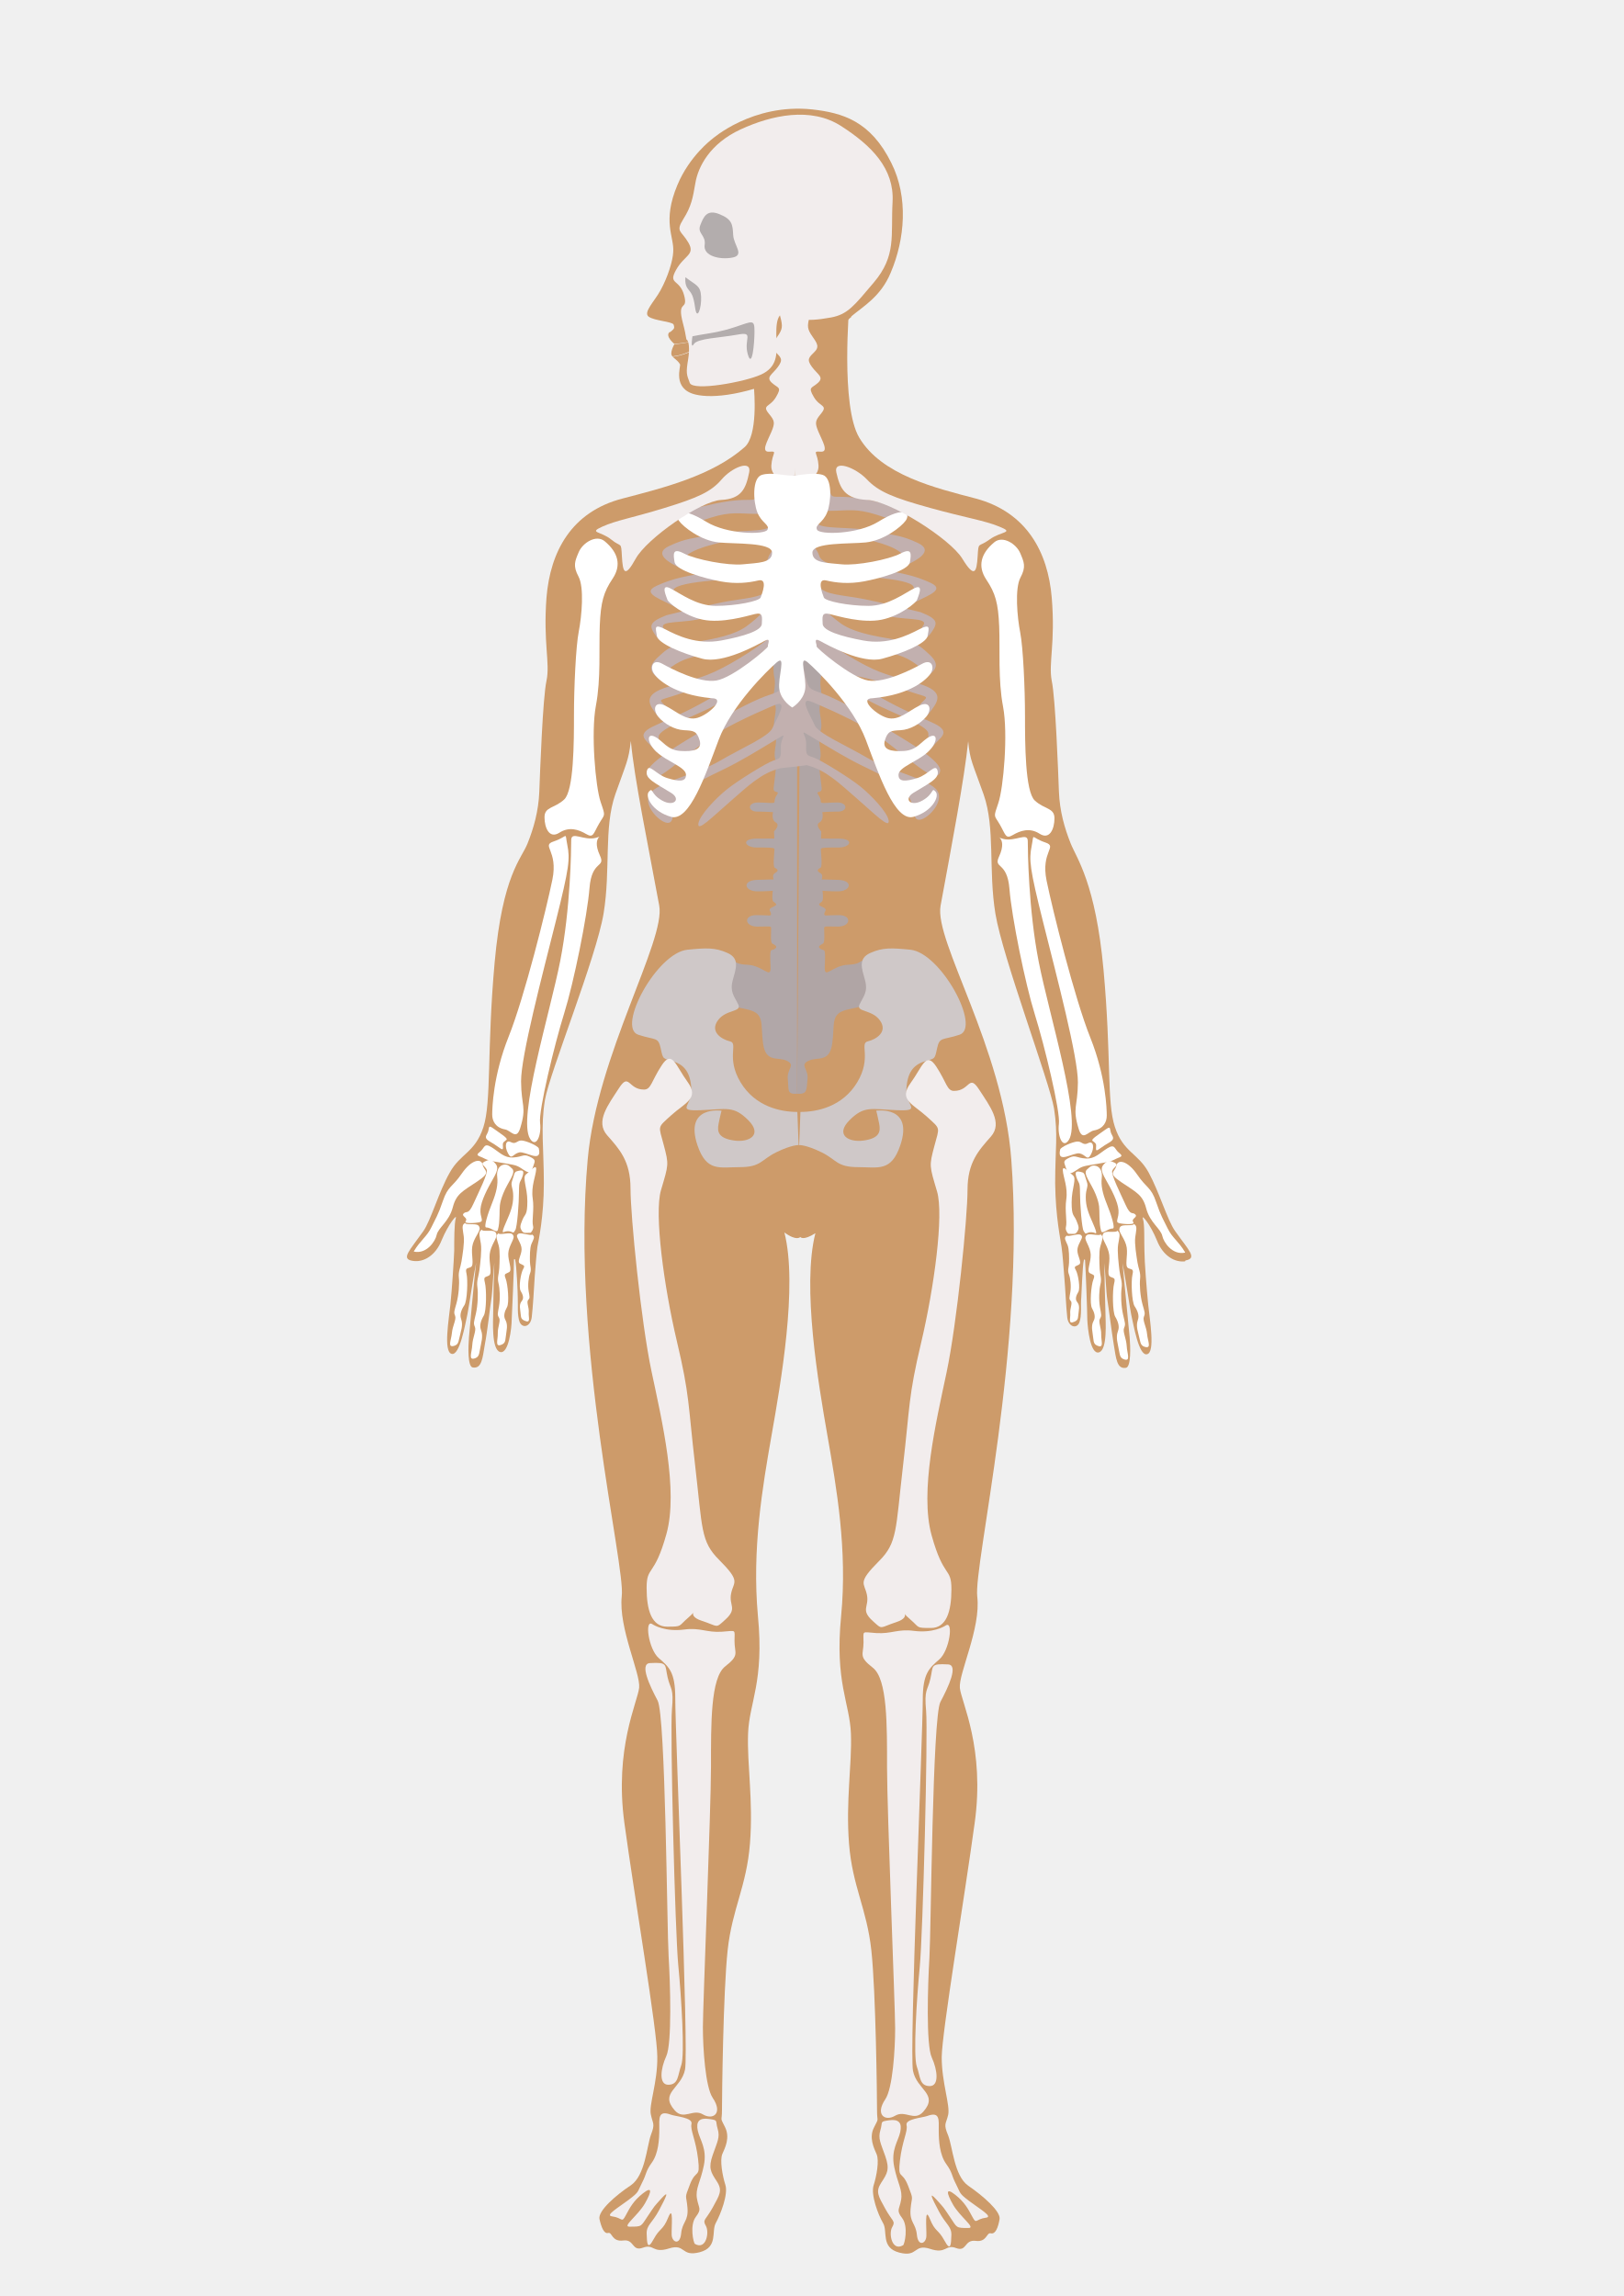
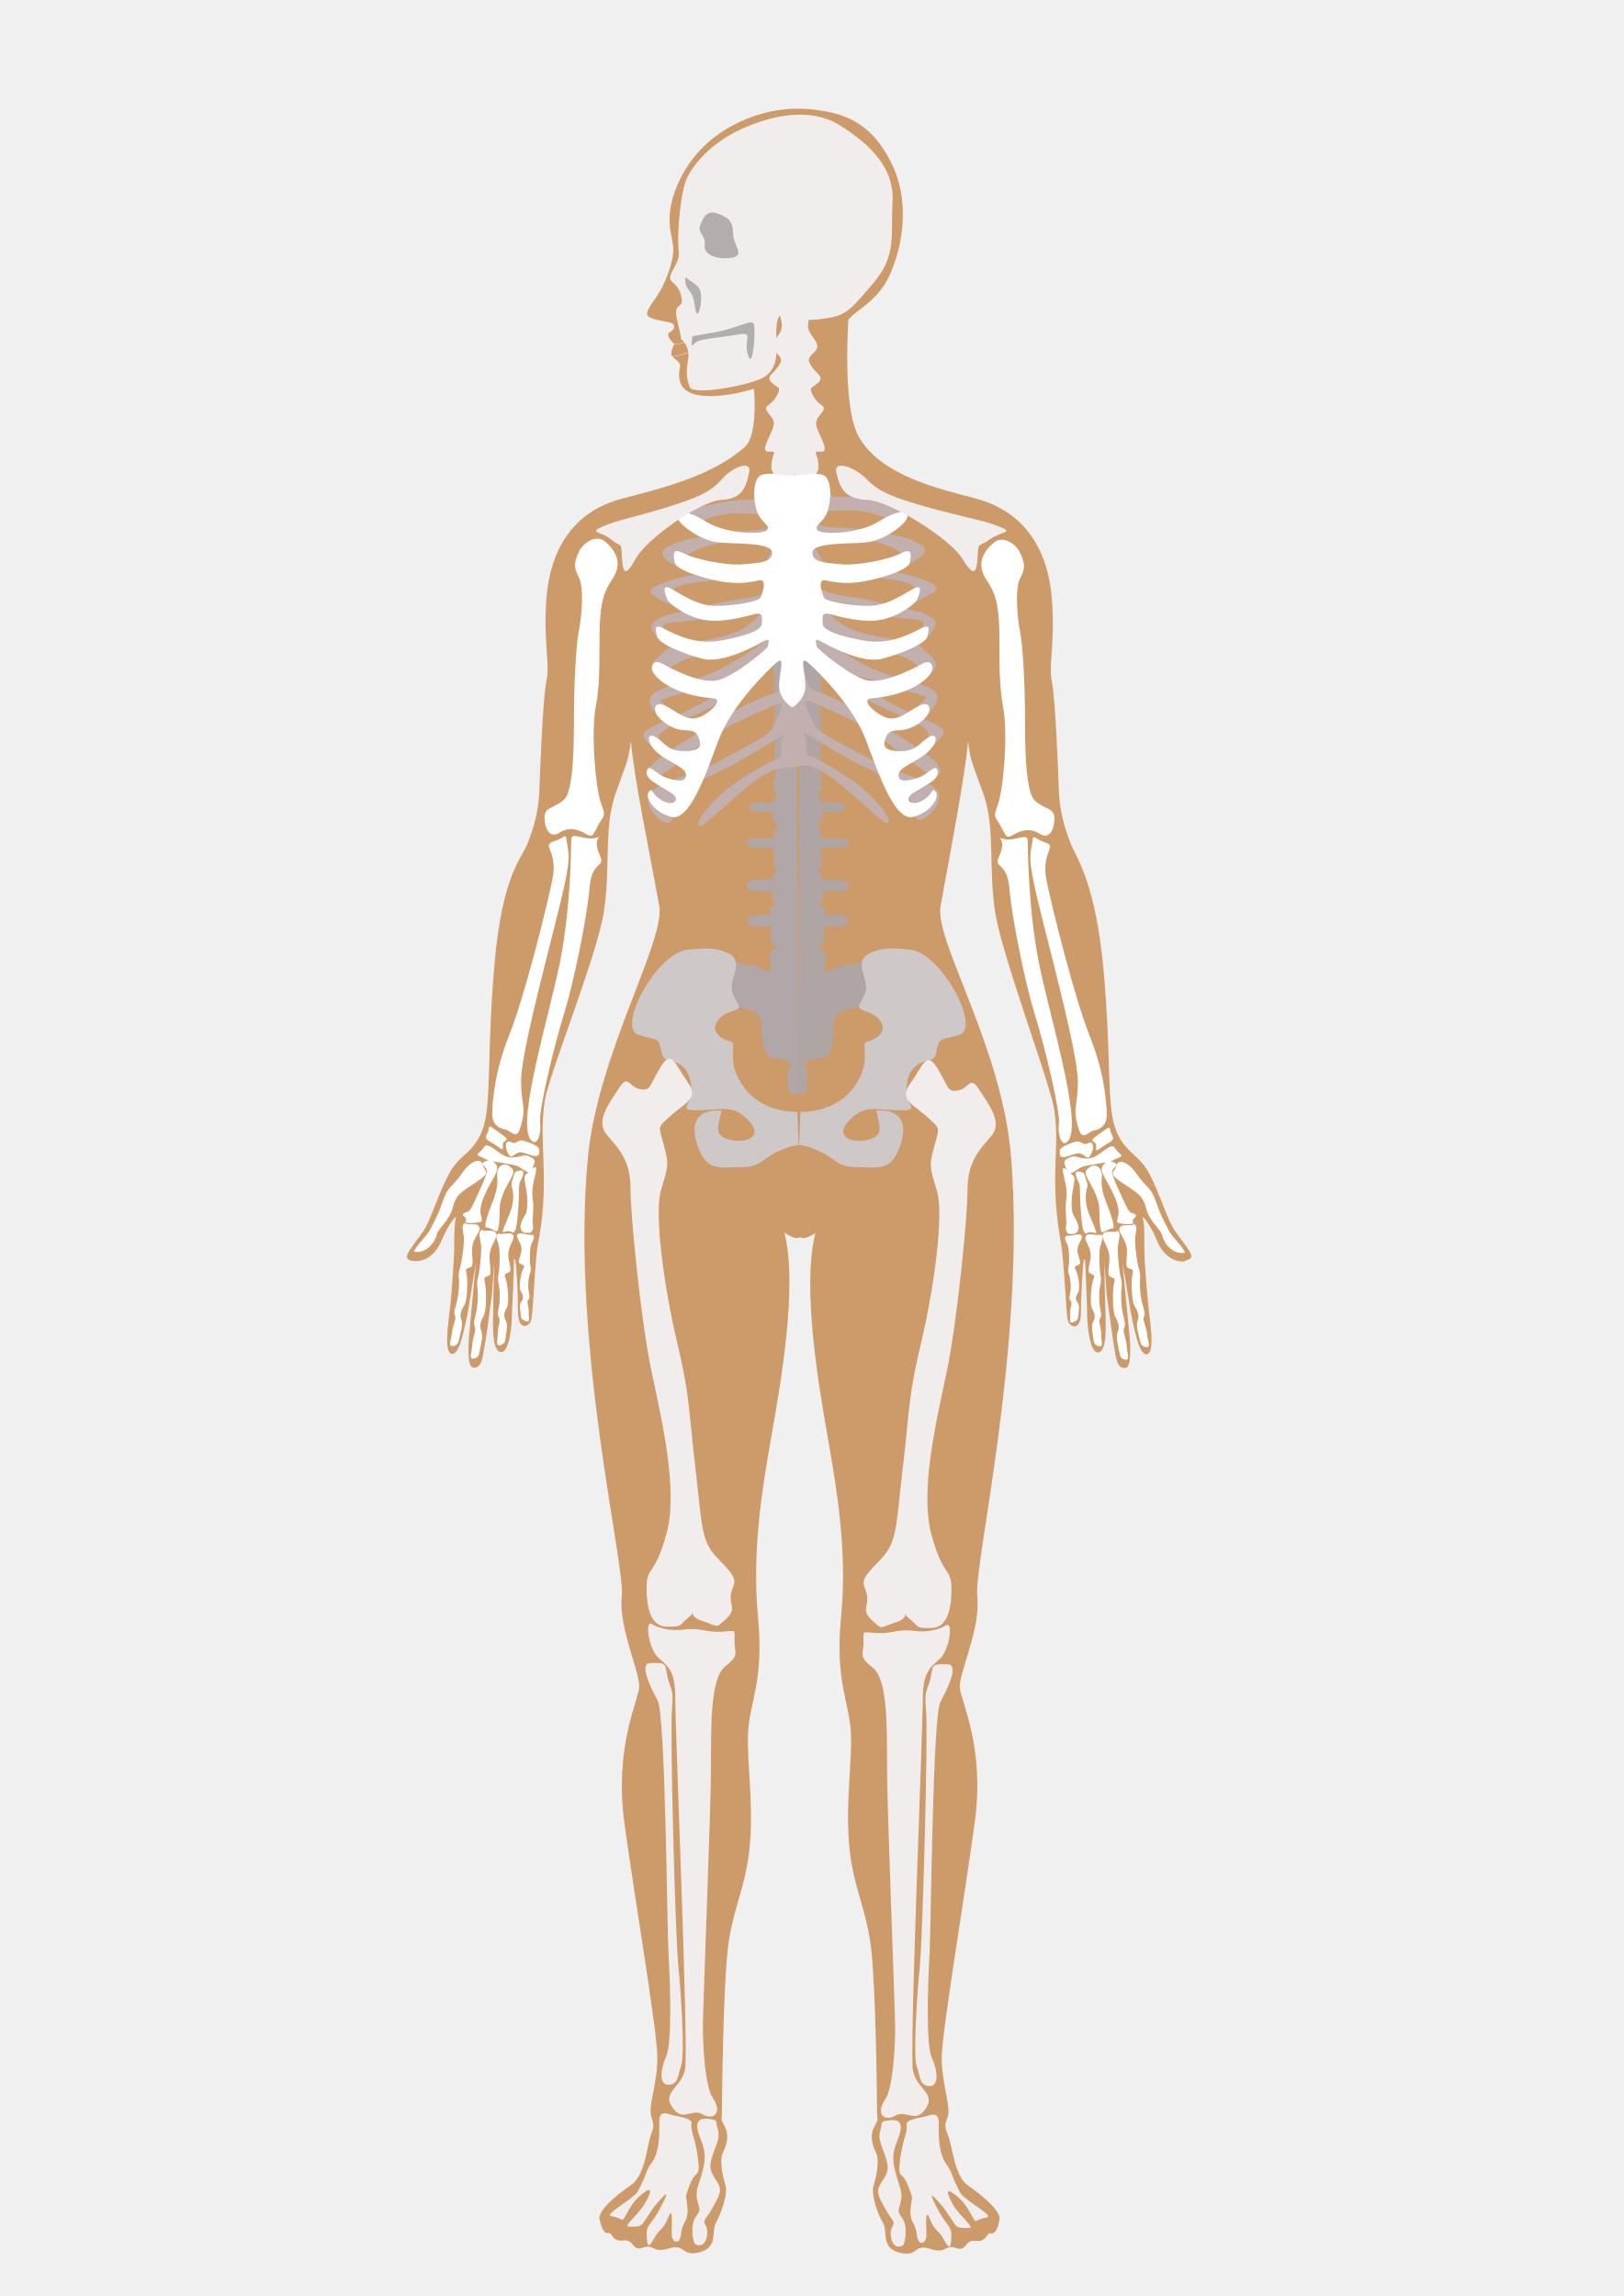
<svg xmlns="http://www.w3.org/2000/svg" viewBox="0 0 1582.5 2238.11">
  <defs>
    <style>
      .cls-1 {
        fill: #cfc8c8;
      }

      .cls-2 {
        fill: #fff;
      }

      .cls-3 {
        fill: #b0a5a5;
      }

      .cls-4 {
        fill: #f2eded;
      }

      .cls-5 {
        fill: #c2b0af;
      }

      .cls-6 {
        fill: #b1a7a8;
      }

      .cls-7 {
        fill: #cd9b6a;
      }

      .cls-8 {
        fill: #b3adad;
      }
    </style>
  </defs>
  <g id="BodyBase">
    <g>
      <g id="SideBody">
        <path id="BodyBase-2" data-name="BodyBase" class="cls-7" d="M1155.94,1229.4c-10.69,1.84-22.48-5.16-28.38-20.27-6.27-15.48-15.48-26.54-13.64-21.01,1.84,5.53,1.11,21.38,1.47,31.33,0,9.95,2.21,37.6,3.69,52.34s7,46.44-1.11,48.28c-8.11,2.21-13.27-29.12-15.48-38.7-1.47-7.37-6.27-39.81-8.48-50.13h0c1.47,14.74,6.27,65.24,7,72.61.74,8.85,1.47,28.75-3.69,29.49-8.85,1.47-9.58-9.21-11.79-22.48-2.21-13.27-4.79-34.65-6.27-43.86-1.11-6.27-2.21-29.86-2.95-35.75h0c0,8.11.74,38.7,1.11,49.02,0,7,2.21,35.38-6.27,37.96-8.48,2.58-11.06-23.59-11.43-31.7,0-6.63-1.47-47.92-2.21-58.24,0-.74-1.11-.74-1.11,0-1.47,5.53-2.21,32.44-2.58,36.86-.74,6.27.74,17.32-1.84,23.96s-10.69,4.42-11.79-4.79-1.84-27.64-2.95-40.18c-.74-9.21-1.47-20.27-2.58-28.38-.74-6.27-5.9-28.75-6.27-62.29,0-33.54,2.95-47.18-1.11-72.98-4.42-26.17-50.13-147.06-57.13-189.82s0-83.3-11.43-116.1c-11.06-31.33-13.27-32.8-15.11-51.97-3.69,36.49-15.85,100.25-26.91,160.33-6.27,34.65,60.82,137.85,68.93,247.32,14.01,183.55-36.86,395.12-33.17,426.08,3.69,30.96-18.43,75.19-16.95,89.2,1.47,13.64,24.7,58.97,14.37,131.95-9.95,72.98-31.7,202.35-32.07,227.78,0,25.06,8.48,47.18,6.27,56.39s-4.79,8.48,0,19.9c4.42,11.43,5.9,39.44,19.53,49.02,14.01,9.58,32.07,25.06,30.59,32.8-1.47,8.11-4.05,14.74-8.48,13.64-4.42-1.11-3.69,8.85-14.74,7.37-11.43-1.47-8.48,11.06-19.17,7-10.69-4.05-9.21,6.27-25.43.74-16.22-5.16-11.43,8.48-29.86,3.69-18.43-4.79-11.06-20.64-15.85-28.75s-12.16-27.64-9.21-36.86,5.53-23.96,2.95-30.22c-2.58-5.9-7.74-16.22-2.58-26.17,5.16-10.32,2.95-4.42,2.95-16.59s-1.11-115-5.53-155.91c-4.42-40.91-18.43-62.29-21.75-103.94-3.32-42.02,2.95-77.4,1.84-107.26-1.11-30.22-15.85-50.13-9.58-114.63,6.27-64.5-4.42-124.95-13.27-175.81-8.85-50.5-25.06-145.59-11.79-197.56-12.16,7.74-14.74,3.69-14.74,3.69,0,0-3.32,4.42-15.48-4.42,13.27,51.97-3.69,147.8-12.53,197.93-8.85,50.5-19.17,110.94-13.27,175.81,6.27,64.5-8.48,84.41-9.58,114.63-1.11,30.22,5.16,65.24,1.84,107.26s-17.32,63.4-21.75,103.94c-4.42,40.91-5.53,144.12-5.53,155.91s-2.21,6.27,2.95,16.59,0,20.27-2.58,26.17,0,21.01,2.95,30.22c2.95,9.21-4.79,28.75-9.21,36.86-4.79,8.11,2.58,23.96-15.85,28.75-18.43,4.79-13.64-8.85-29.86-3.69s-14.37-4.79-25.43-.74c-11.06,4.05-8.11-8.48-19.17-7-11.43,1.47-10.69-8.48-14.74-7.37-4.05,1.11-6.63-5.53-8.48-13.64-1.47-8.11,16.59-23.59,30.59-32.8,14.01-9.58,15.48-37.6,19.53-49.02,4.42-11.43,1.84-10.69,0-19.9-2.21-9.21,6.63-31.33,6.27-56.39,0-25.06-22.12-154.81-32.07-227.78-9.95-72.98,12.9-117.95,14.37-131.95,1.47-14.01-20.27-58.24-16.95-89.2,3.69-30.96-49.76-242.9-33.17-426.08,9.21-102.1,76.3-213.04,69.66-247.32-11.06-60.08-24.33-123.84-27.64-160.33-2.21,19.17-4.05,20.64-15.11,51.97-11.43,32.8-4.42,73.35-11.43,116.1-7,42.76-52.71,155.54-57.13,181.71-4.42,26.17-1.11,47.92-1.11,81.09s-5.16,56.02-6.27,62.29c-1.11,8.48-1.84,19.17-2.58,28.38-.74,12.53-1.84,30.96-2.95,40.18s-8.85,11.43-11.79,4.79c-2.58-6.63-1.47-17.69-1.84-23.96,0-4.42-1.11-31.33-2.58-36.86,0-.74-1.11-.74-1.11,0,0,10.32-1.84,51.6-2.21,58.24,0,8.11-2.95,34.28-11.43,31.7-8.48-2.58-6.63-30.96-6.63-37.96,0-10.32.74-40.91,1.11-49.02h0c-.74,5.9-1.84,29.49-2.95,35.75-1.47,9.21-3.69,30.59-6.27,43.86-2.21,13.27-2.95,23.96-11.79,22.48-5.16-.74-4.42-20.64-3.69-29.49.74-7.37,5.16-58.24,7-72.61h0c-2.21,10.32-7,42.76-8.48,50.13-2.21,9.58-7.37,40.91-15.48,38.7-8.11-2.21-2.58-33.91-1.11-48.28,1.47-14.37,3.32-42.02,3.69-52.34,0-9.95,0-26.17,1.47-31.33,1.84-5.53-7.37,5.9-13.64,21.01-5.9,15.11-17.69,22.12-28.38,20.27-11.79-1.84-2.95-9.95,10.32-28.75,7.37-10.32,15.11-38.33,25.8-57.13,10.32-18.8,24.7-19.53,32.8-44.23,8.11-24.7,3.32-75.56,11.06-161.07s26.17-100.62,32.07-115.74c5.9-14.74,10.69-31.33,11.43-50.5.74-19.17,3.32-91.04,7-108,3.69-17.32-3.32-36.86,0-81.09,3.69-44.97,24.33-83.67,74.09-96.57,39.44-10.32,87.35-22.12,119.05-50.13,12.9-11.43,9.58-53.08,8.85-60.08,40.91-63.03,67.82-69.29,93.25-78.88,0,0-8.85,98.78,9.58,129.74,21.75,36.49,74.09,49.02,113.52,59.34,49.76,13.27,70.4,52.34,74.09,96.57,3.69,44.6-3.32,63.77,0,81.09,3.69,17.32,6.27,88.83,7,108,.74,19.17,5.53,35.75,11.43,50.5s24.33,38.7,32.07,123.48c7.74,85.14,2.95,128.27,11.06,152.96,8.11,24.7,22.48,25.43,32.8,44.23,10.32,18.8,18.43,46.81,25.8,57.13,13.27,18.8,22.12,26.54,10.32,28.75h0l-.74.74h1.11Z" />
      </g>
      <g id="SideHead">
        <path id="LowerLip" class="cls-7" d="M695.58,326.37h0c-18.43,7.74-38.33,8.85-38.33,8.85,0,0-9.21-7.37-4.79-11.43,7-.74,7.74,0,18.06,1.84,11.06,1.47,25.06.74,25.06.74Z" />
        <path id="UpperLip" class="cls-7" d="M695.58,326.74c-.74,0-19.17,18.8-40.18,20.64-3.32-2.95,1.84-11.79,1.84-11.79,0,0,19.9-1.47,38.33-8.85h0Z" />
        <path id="HeadBAse" class="cls-7" d="M830.48,308.31s-4.05,3.32-5.16,4.79c-4.05,4.42-6.63,9.95-11.06,11.79-4.42,1.47-6.27,0-6.27,0,0,0-3.32,12.53-8.11,21.75-3.69,6.63-17.32,14.01-23.96,16.95-47.92,21.75-81.09,25.06-98.04,21.01-23.22-5.53-14.01-27.64-15.11-29.49-1.47-2.58-3.32-4.05-7.37-7.37,21.01-1.84,39.81-20.27,40.18-20.64h0s-14.01,1.11-25.06-.74c-10.32-1.47-11.06-2.95-18.06-1.84,4.05-4.05,5.53-3.69,4.05-8.11-1.11-2.95-18.8-3.69-24.33-7.74-5.53-4.05,5.53-14.74,11.43-25.43,7.37-13.27,12.16-29.12,12.53-37.6,1.11-15.11-11.06-29.12,4.05-65.24,11.79-28.38,33.54-44.6,33.54-44.6,0,0,39.44-35.38,98.04-29.12,29.12,3.32,56.76,11.06,77.03,52.34,16.59,33.17,13.27,74.09-.74,106.89-9.58,23.22-26.91,32.8-38.7,42.76h.74l.37-.37Z" />
      </g>
    </g>
  </g>
  <g id="Skeletal">
    <g id="Layer_14" data-name="Layer 14">
      <g>
        <path class="cls-2" d="M969.06,528.58c8.28-6.85,21.44,1.59,25.24,10.52s5.91,13.4.26,23.93c-5.65,10.53-3.16,38.65-.26,53.38s4.69,55.12,4.69,81.55.09,73.55,9.53,82.36,19.19,6.92,19.19,17.3-4.72,21.39-14.47,15.1-19-2.93-26.11,1.26-6.92-.21-12.58-10.07-6.61-6.29-1.57-21.08,9.66-67.57,4.63-94c-5.03-26.43-2.83-55.69-3.78-78.34-.94-22.65-3.71-32.33-12.52-45.47s-5.3-25.62,7.76-36.43Z" />
        <path class="cls-2" d="M1041.74,1111.15c-5.98,9.33-11.26-3.65-9.7-15.64s-14.08-76.62-23.47-106.66c-9.39-30.04-22.53-94.8-24.72-122.33s-15.92-19.11-10.13-31.61c9.7-20.96-7.99-20.33,3.88-17.2s24.09-7.01,24.09,2.19.68,66.73,10.69,117.73c10.01,51,42.02,153.75,29.35,173.53Z" />
        <path class="cls-2" d="M1051.35,1100.55c3.76,12.27,9.01,2.44,14.85,1.39,9.45-1.7,12.51-8.49,12.48-14.54s-.71-37.63-16.06-76.01c-15.35-38.38-36.72-124.27-42.59-152.94-5.87-28.67,11.21-33.03-1.21-37.21-14.83-4.99-10.64-10.21-13.33,3.36s-2.03,21.62,11.19,74.38c13.22,52.76,34.02,131.54,33.87,156.07s-5.69,24.32.8,45.51Z" />
        <path class="cls-2" d="M1155.09,1220.81c-6.41-10.89-12.65-14.09-17.2-23.64-3.95-8.28-6.36-11.39-11.09-25.42-5-14.83-9.15-13.17-18.45-26.77-9.3-13.6-18.92-15.31-20.34-8.64-1.42,6.67-9.33,6.58,5.2,16.3,14.53,9.72,20.52,12.17,23.88,25.19,3.67,14.21,14.27,19.78,15.79,27.15,1.22,5.92,9.72,18.67,21.99,16.08l.21-.25Z" />
        <path class="cls-2" d="M1115.39,1312.78c7.46,2.43,3.16-5.39,2.58-12.35s-4.57-13.3-3.12-16.83.85-4.21-1.36-12.21-2.99-18.97-2.31-24.97c.68-6-1.59-9.64-2.58-15.88s-2.99-18.21-2.17-24.43c.81-6.22,2.17-10.45-.41-12.35s1.77.54-5.43.54-8.96.41-9.64,3.8c-.68,3.39,6.01,10.02,7.19,18.05,1.18,8.03-2.17,18.19,1.36,19.95s5.65.4,4.21,6.51-.72,26.56,2.17,30.81,4.57,9,3.26,12.76-1.55,7.17.41,14.25,1.43,10.91,5.84,12.35Z" />
        <path class="cls-2" d="M1095.12,1324.93c7.38,2.78,3.34-5.52,2.99-12.81s-4.12-14.04-2.55-17.67.99-4.37-.95-12.8-2.35-19.9-1.47-26.15c.88-6.24-1.26-10.11-2.04-16.66s-2.37-19.11-1.35-25.57c1.02-6.46,2.52-10.84,0-12.91s1.75.62-5.44.39c-7.19-.23-8.97.14-9.76,3.66s5.67,10.65,6.58,19.08-2.78,18.92.69,20.87c3.47,1.96,5.64.6,3.99,6.94s-1.61,27.71,1.13,32.23c2.75,4.53,4.26,9.55,2.83,13.42-1.44,3.88-1.79,7.44-.07,14.89s1.06,11.44,5.42,13.08Z" />
        <path class="cls-2" d="M1069.32,1311.66c7.13,3.11,3.74-4.43,3.94-10.74s-3.04-12.48-1.21-15.46c1.83-2.98,1.32-3.67.02-11.11-1.29-7.44-.83-17.36.51-22.65,1.35-5.29-.49-8.83-.78-14.54s-.92-16.68.59-22.15,3.33-9.09.98-11.11,1.69.71-5.45-.19c-7.14-.89-8.93-.75-9.99,2.21s4.84,9.72,5.11,17.06c.27,7.34-4.19,16.02-.89,18.04,3.3,2.02,5.56,1.06,3.44,6.36-2.12,5.3-3.69,23.7-1.3,27.86,2.39,4.16,3.52,8.63,1.8,11.83-1.72,3.2-2.34,6.23-1.19,12.81,1.15,6.58.19,9.95,4.41,11.79Z" />
        <path class="cls-2" d="M1047.43,1288.27c-6.94,3.15-3.89-3.05-4.35-7.93s2.5-10,.57-12.13c-1.93-2.12-1.45-2.71-.48-8.62.98-5.91.12-13.57-1.43-17.53s.13-6.9.18-11.37c.05-4.47.23-13.05-1.48-17.13-1.71-4.09-3.67-6.71-1.42-8.52,2.24-1.81-1.65.72,5.39-.71s8.82-1.5,9.99.68-4.4,8.04-4.37,13.77c.03,5.73,4.81,12,1.62,13.91-3.19,1.91-5.47,1.4-3.16,5.29,2.32,3.89,4.62,18.02,2.42,21.49-2.2,3.48-3.14,7.06-1.3,9.37,1.84,2.31,2.58,4.59,1.71,9.82s.21,7.75-3.89,9.6Z" />
        <path class="cls-2" d="M1104.59,1191.48c-2.7-3.66,4.72-4.84,1.91-7.65s-4.42,1.79-9.44-9.32-14.38-29.54-13.03-33.23,7.05-5.5,2.27-7.89-6.51-2.45-9.92.96-3.94,6.33,1.43,15.66,11.71,21.4,12.31,29.64-3.82,11.59.72,12.67,15.62,1.71,13.75-.84Z" />
        <path class="cls-2" d="M1084.59,1197.52c-5.54,0-10.36,6.45-11.48,2.06s-1.27-6.33-1.55-14.06.56-10.54-3.66-21.23c-4.22-10.68-12.72-20.03-8.72-24.04s5.9-4.64,9.28-3.66,6.2,5.02,5.34,11.81c-.86,6.79.63,14.61,4.92,25.16,4.29,10.55,8.48,23.94,5.86,23.94Z" />
        <path class="cls-2" d="M1054.83,1142.79c-5.83-1.72-7.73-1.12-5.62,5.06s3.37,3.56,3.37,14.62,1.79,35.33,3.66,37.67.7,2.95,4.08,1.55c2.69-1.12,5.57-.27,6.62.11.27.1.41.17.41.17,0,0,3.23,2.67-1.83-8.72s-7.31-17.57-7.31-26.29,2.95-9.88.98-15.18-1.81-8.25-4.36-9Z" />
        <path class="cls-2" d="M1041.34,1202.68c4.86,0,6.75.89,8.58-2.11s1.83-4.36-.7-10.54-4.78-4.08-4.78-17.99,5.34-23.2,1.12-26.43c-4.22-3.23-10.12-10.68-9.7-4.5.42,6.19,5.06,16.45,3.37,27.97s1.15,21.43-.42,27.41c-.7,2.67,2.1,6.19,2.53,6.19Z" />
        <path class="cls-2" d="M1037.79,1135.24c2.16,6.47,2.97,11.17,9.9,6.36,6.93-4.81,7.92-4.67,16.41-6.22s17.25-2.4,22.2-5.09,9.48-2.55,4.53-6.36-3.82-9.33-11.46-4.67-12.16,10.61-21.21,10.04-9.76-3.68-15.56-.99-5.8,3.96-4.81,6.93Z" />
        <path class="cls-2" d="M1033.27,1120.53c-3.53,14.96,12.87,2.41,19.09,3.82s7.21,7.78,10.89.99,2.4-13.72-2.69-11.03-5.94-1.84-10.61-1.56-16.11,5.33-16.69,7.78Z" />
        <path class="cls-2" d="M1064.81,1112.05c3.81,2.94,3.68,2.83,3.39,7.21s2.64.79,8.63-2.97c5.98-3.76,10.04-4.95,6.93-9.9-3.11-4.95.14-10.04-6.65-5.09s-14.13,9.33-12.3,10.75Z" />
        <path class="cls-6" d="M776.88,1066.17c-10.5.69-7.9-4.06-9.07-14.15s7.92-13.56-.82-17.92-20.62,2.37-23.28-16.88,1.83-28.81-13.97-32.88-14.84-.21-19.5-16.01-4.95-22.12,1.16-28.81.58.29,16.59.87,23.59,15.06,22.99,2.04c-.91-19.88.3-15.33,3.46-17.08,4.65-2.57.59-4.21-1.71-5.55-2.03-1.19-1.15-10.56-1.15-14.75,0-2.7-1.12-1.82-13.55-1.82s-13.64-11.17-.95-11.17,14.08,1.04,14.33-.66c.48-3.27-4.15-4.52,1.48-7.1s3.86-2.95.71-5.63c-1.61-1.37-.43-10.35-.43-10.35,0,0-6.19.56-14.86.56-12.96,0-15.27-10.63-.71-11.19,13.75-.52,16.41-.39,16.41-.39,0,0-1.64-4.22.7-5.81s5.53-3.12.35-5.66c-2.02-.99-.24-15.54-.24-18.2,0-1.65-8.19-1.49-17.45-1.49-11.51,0-15.56-8.66.19-8.66s17.12-.06,17.12-.06l-.28-7.03s6.35-6.02,1.69-8.72-2.67-9.99-2.67-9.99c0,0-6.87-.55-15.41-.55-9.54,0-9.71-8.88.83-8.88s15.99,1.48,15.99-.56c0-6.4,5.86-8.99,1.91-9.74s-2.51-3.84-2.33-7.43,3.05-16.89,1.05-24.93,3.17-16.7-.18-26.45,3.05-19.17-.18-27.51,1.94-15.52-.53-25.92,2.65-54.94.69-65.06,21.62-5.53,21.62-5.53v477.05Z" />
        <path class="cls-3" d="M776.88,1066.17c10.5.69,8.97-4.06,10.13-14.15,1.17-10.09-7.92-13.56.82-17.92s20.62,2.37,23.28-16.88-1.83-28.81,13.97-32.88,14.84-.21,19.5-16.01,4.95-22.12-1.16-28.81c-6.11-6.69-.58.29-16.59.87s-23.59,15.06-22.99,2.04c.91-19.88-.3-15.33-3.46-17.08-4.65-2.57-.59-4.21,1.71-5.55,2.03-1.19,1.15-10.56,1.15-14.75,0-2.7,1.12-1.82,13.55-1.82s13.64-11.17.95-11.17-14.08,1.04-14.33-.66c-.48-3.27,4.15-4.52-1.48-7.1s-3.86-2.95-.71-5.63c1.61-1.37.43-10.35.43-10.35,0,0,6.19.56,14.86.56,12.96,0,15.27-10.63.71-11.19-13.75-.52-16.41-.39-16.41-.39,0,0,1.64-4.22-.7-5.81s-5.53-3.12-.35-5.66c2.02-.99.24-15.54.24-18.2,0-1.65,8.19-1.49,17.45-1.49,11.51,0,15.56-8.66-.19-8.66s-17.12-.06-17.12-.06l.28-7.03s-6.35-6.02-1.69-8.72,2.67-9.99,2.67-9.99c0,0,6.87-.55,15.41-.55,9.54,0,9.71-8.88-.83-8.88s-15.99,1.48-15.99-.56c0-6.4-5.86-8.99-1.91-9.74s2.51-3.84,2.33-7.43-3.05-16.89-1.05-24.93c1.99-8.04-3.17-16.7.18-26.45s-3.05-19.17.18-27.51-1.94-15.52.53-25.92-2.65-54.94-.69-65.06-19.25-3.26-19.25-3.26l-3.43,474.78Z" />
      </g>
      <g>
        <path class="cls-4" d="M759.45,304.6c3.13,11.91,3.85,14.56-.24,21.18-4.09,6.62-9.49,11.14-3.85,16.88s8.31,7.43,2.89,14.89-12.14,9.93-6.01,15.56c6.13,5.63,10.1,3.64,4.09,13.9-6.01,10.26-14.25,7.44-6.74,16.55,5.47,6.64,5.94,8.61,2.17,17.54-3.78,8.94-10.49,19.86-1.92,19.2s2.65.89,1.92,13.57c-.72,12.68,16.94,17.87,21.58,16.55s2.23-167.8,2.23-167.8l-16.12,1.99Z" />
        <path class="cls-4" d="M790.07,304.6c-3.13,11.91-3.85,14.56.24,21.18,4.09,6.62,9.49,11.14,3.85,16.88-5.64,5.74-8.31,7.43-2.89,14.89s12.14,9.93,6.01,15.56c-6.13,5.63-10.1,3.64-4.09,13.9,6.01,10.26,14.25,7.44,6.74,16.55-5.47,6.64-5.94,8.61-2.17,17.54,3.78,8.94,10.49,19.86,1.92,19.2s-2.65.89-1.92,13.57-16.94,17.87-21.58,16.55-2.23-167.8-2.23-167.8l16.12,1.99Z" />
      </g>
      <path class="cls-5" d="M778.2,746.95l7.97-1.08c18.75,4.68,31.52,17.36,48.88,32.44s32.04,29.98,31.06,21.7-17.37-25.13-27.87-33.58c-10.5-8.45-38.69-25.88-45.45-28.1s-7.45-1.99-7.08-12.79c.37-10.8-9.59-16.22,7.08-6.17s31.85,19.34,46.7,26.62c16.84,8.26,36.68,16.94,45.13,28.88,8.45,11.95,3.62,24.96,11.88,24.21s25.97-19.65,15.46-30.16-45.61-17.81-66.62-30.15-47.97-23.76-51.39-31.98-16.9-29.01-2.06-22.38c0,0,34.14,14.15,53.65,26.11,33.73,20.68,67.37,58.48,70.73,41.3,2.42-12.38-51.79-39.98-61.16-47.29s-41.01-23.87-53.65-28.51c-12.63-4.64-13.67-3.9-16.64-18.06s-7.96-20.87,6.43-17.67,11.58-4.4,22.32,11.82,16.97,22.18,35.7,32.23c18.73,10.05,55.22,22.79,55.48,30.56.49,14.53-.39,19.19,5.09,11.88,5.48-7.31,18.27-12.94.91-21.39-17.36-8.45-30.28-12.71-54.26-26.53-22.23-12.81-39.02-22.77-23.03-20.03s33.44,8.68,53.91,15.53c17.44,5.84,17.88,3.66,10.99,10.55-9.03,9.03-3.1,23.43,6.68,10.89,8.71-11.17,17.51-21.44-9.9-29.44s-36.24-8.89-60.35-22.49-52.03-33.7-32.84-25.48c19.19,8.22,37.48,12.04,53.91,15.53s25.15,4.99,36.66,13.3,5.88,16.98,12.9,10.95c7-6.01,10.58-10.9.07-20.49s-11.48-11.07-34.1-14.5-41.12-7.54-52.31-15.76-26.94-22.22-9.12-18.56,32.78,4.47,50.83,10.41c18.04,5.94,44.99,1.83,39.03,10.45-8.4,12.15-1.06,19.76,7.97,6.69,6.37-9.21,6.76-12.83-10.6-19.68,0,0-35.42-8.88-55.06-12.76s-39.39-4.1-43.5-12.32c-4.11-8.22-10.84-10.82,5.62-10.82,17.83,0,83.63,1.97,86.14,11.33,2.51,9.37-10.59,22.74-2.54,17.26,10.91-7.43,35.92-13.58,19.02-21.34s-28.39-9.3-52.6-13.64-51.85-.23-55.96-13.02c-4.11-12.79-21.93-18.96-3.2-18.96s29.34-1.95,56.36,5.09c49.07,12.79,23.02,27.91,34.01,22.33,6.11-3.1,26.17-12.66,9.04-20.65s-21.78-6.8-43.25-11.6-53.36-.93-55.42-8.59c-2.06-7.66-7.4-11.12,13.56-11.12,16.23,0,24.45-2.67,44.53,3.69,21.44,6.79,24.44,8.9,29.36,3.38,8.71-9.76-5.55-10.47-25.34-15.24-47.54-11.45-46.45,1.09-49.43-12.74-2.64-12.24-34.35-13.62-34.35-13.62,0,0-33.34,4.37-35.98,16.61-2.99,13.83-1.89,1.29-49.43,12.74-19.79,4.76-34.06,5.48-25.34,15.24,4.92,5.51,7.92,3.41,29.36-3.38,20.08-6.36,28.3-3.69,44.53-3.69,20.96,0,15.63,3.46,13.56,11.12s-33.95,3.8-55.42,8.59-26.12,3.61-43.25,11.6,2.94,17.55,9.04,20.65c10.99,5.58-15.06-9.55,34.01-22.33,27.01-7.04,37.63-5.09,56.36-5.09s.91,6.17-3.2,18.96-31.75,8.68-55.96,13.02-35.7,5.88-52.6,13.64,8.1,13.91,19.02,21.34c8.05,5.48-5.05-7.89-2.54-17.26s68.31-11.33,86.14-11.33c16.45,0,9.73,2.59,5.62,10.82s-23.85,8.44-43.5,12.32-55.06,12.76-55.06,12.76c-17.36,6.85-16.97,10.47-10.6,19.68,9.03,13.06,16.36,5.45,7.97-6.69-5.96-8.62,20.98-4.51,39.03-10.45s33.01-6.75,50.83-10.41,2.07,10.34-9.12,18.56-29.69,12.33-52.31,15.76-23.59,4.9-34.1,14.5-6.92,14.48.07,20.49,1.38-2.63,12.9-10.95,20.23-9.81,36.66-13.3,34.72-7.31,53.91-15.53-9.44,12.27-32.84,25.48-32.94,14.49-60.35,22.49-18.62,18.26-9.9,29.44c9.78,12.54,15.71-1.86,6.68-10.89-6.89-6.89-6.45-4.71,10.99-10.55,20.47-6.85,37.92-12.79,53.91-15.53s-.79,7.22-23.03,20.03c-23.98,13.81-36.9,18.08-54.26,26.53s-4.57,14.08.91,21.39c5.48,7.31,4.6,2.65,5.09-11.88.26-7.77,36.75-20.51,55.48-30.56s24.96-16.02,35.7-32.23,13.46-8.12,27.85-11.32,7.87,2.51,4.9,16.67-8.01,13.93-20.64,18.56-44.28,21.2-53.65,28.51c-9.37,7.31-63.57,34.91-61.16,47.29,3.35,17.18,36.99-20.62,70.73-41.3,19.51-11.96,53.65-26.11,53.65-26.11,14.85-6.62,1.37,14.16-2.06,22.38s-30.38,19.64-51.39,31.98-56.11,19.64-66.62,30.15,7.2,29.41,15.46,30.16,3.43-12.26,11.88-24.21,28.29-20.63,45.13-28.88c14.85-7.28,30.02-16.57,46.7-26.62s6.72-4.64,7.08,6.17-.32,10.58-7.08,12.79-34.95,19.64-45.45,28.1-26.89,25.3-27.87,33.58,13.71-6.62,31.06-21.7,30.13-27.76,48.88-32.44l17.72-1.91Z" />
      <path class="cls-2" d="M772.12,689.68s10.74-6.28,12.58-17.62-7.02-34.68,2.52-26.43,44.01,42.03,56.63,75.5c12.61,33.47,28.3,80.26,46.56,75.08s25.63-20.01,21.42-24.55-1.16,2.04-12.71,8.63-18.89-1.25-8.94-7.41c15.3-9.46,25.65-13.78,23.61-21.58s-8.7,3.78-19.9,7.19-18.43,3.95-18.16-3.41c.27-7.35,18.63-12.79,28.52-21.98s9.9-18.93,1.9-15.02-11.81,13.1-24.97,13.94-21.56-1.31-18.71-10.48c2.85-9.17,6.02-9.27,15.3-9.77s19.08-6.2,24.84-12.99c5.75-6.78,4.12-16.22-6.68-10.89s-20.28,15.2-31.55,11.8c-11.28-3.4-27.58-19.07-13.85-19.07,37.32-3.37,53.32-18.73,56.81-24.67s.65-14.01-8.58-8.9-36.31,19.06-52.68,16.31-51.1-32.21-50.26-33.37-3.93-9.22,3.41-5.22,40.81,22.63,60.6,17.34,43.07-14.81,44.28-22.34,3.18-12.26-8.34-6.27c-11.52,6-30.48,15.27-54.4,10.86-21.9-4.04-39.36-9.56-39.58-16.23s-1.29-11.55,6.83-9.56,32.21,9.29,50.76,5.46,33.79-16.97,34.42-19.35,7.38-16.22-2.6-11.28-25.34,17.2-44.79,17.2-42.13-4.55-43.48-8.19c-1.34-3.64-7.35-18.88,2.24-16.6s21.92,3.7,36.92.9,43.38-10.51,44.74-18.71,2.08-14.34-9.24-8.42c-11.32,5.92-42.85,12.01-57.35,10.51s-28.45-1.1-28.45-11.38,36.72-8.34,52.13-9.97c17.33-1.83,34.19-14.86,38.8-21.24,4.61-6.39-.08-15.36-26.71,1.08-20.34,12.56-57.15,12.83-59.67,7.82s5.62-6.38,9.79-16.84,5.22-33.81-4.32-36.65-22.12.68-30.4.68-19.37-3.52-28.92-.68-8.5,26.18-4.32,36.65,12.31,11.84,9.79,16.84-39.33,4.73-59.67-7.82c-26.62-16.44-31.31-7.46-26.71-1.08s21.47,19.41,38.8,21.24c15.41,1.63,52.13-.31,52.13,9.97s-13.95,9.88-28.45,11.38-46.03-4.59-57.35-10.51-10.61.23-9.24,8.42,29.75,15.9,44.74,18.71,27.33,1.38,36.92-.9,3.58,12.96,2.24,16.6-24.03,8.19-43.48,8.19-34.8-12.27-44.79-17.2-3.23,8.91-2.6,11.28,15.86,15.53,34.42,19.35,42.64-3.47,50.76-5.46,7.06,2.89,6.83,9.56-17.68,12.19-39.58,16.23c-23.93,4.41-42.88-4.86-54.4-10.86s-9.55-1.27-8.34,6.27,24.49,17.06,44.28,22.34,53.27-13.35,60.6-17.34,2.56,4.06,3.41,5.22-33.69,30.58-50.26,33.37-43.44-11.19-52.68-16.31-12.07,2.96-8.58,8.9,19.5,21.29,56.81,24.67c13.73,0-2.57,15.67-13.85,19.07s-20.76-6.48-31.55-11.8-12.43,4.11-6.68,10.89,15.55,12.49,24.84,12.99,12.45.6,15.3,9.77-5.54,11.32-18.71,10.48-16.97-10.03-24.97-13.94-7.98,5.84,1.9,15.02,28.24,14.62,28.52,21.98-6.97,6.81-18.16,3.41-17.86-14.98-19.9-7.19,8.31,12.11,23.61,21.58c9.95,6.16,2.61,13.99-8.94,7.41s-8.5-13.16-12.71-8.63,3.16,19.37,21.42,24.55,33.94-41.61,46.56-75.08,47.09-67.25,56.63-75.5.67,15.09,2.52,26.43,12.58,17.62,12.58,17.62Z" />
      <g>
        <path class="cls-2" d="M589.34,527.58c-8.28-6.85-21.44,1.59-25.24,10.52s-5.91,13.4-.26,23.93,3.16,38.65.26,53.38-4.69,55.12-4.69,81.55-.09,73.55-9.53,82.36-19.19,6.92-19.19,17.3,4.72,21.39,14.47,15.1,19-2.93,26.11,1.26,6.92-.21,12.58-10.07,6.61-6.29,1.57-21.08-9.66-67.57-4.63-94,2.83-55.69,3.78-78.34,3.71-32.33,12.52-45.47,5.3-25.62-7.76-36.43Z" />
        <path class="cls-2" d="M516.67,1110.15c5.98,9.33,11.26-3.65,9.7-15.64s14.08-76.62,23.47-106.66,22.53-94.8,24.72-122.33,15.92-19.11,10.13-31.61c-9.7-20.96,7.99-20.33-3.88-17.2s-24.09-7.01-24.09,2.19-.68,66.73-10.69,117.73-42.02,153.75-29.35,173.53Z" />
        <path class="cls-2" d="M507.05,1099.55c-3.76,12.27-9.01,2.44-14.85,1.39-9.45-1.7-12.51-8.49-12.48-14.54s.71-37.63,16.06-76.01,36.72-124.27,42.59-152.94c5.87-28.67-11.21-33.03,1.21-37.21,14.83-4.99,10.64-10.21,13.33,3.36s2.03,21.62-11.19,74.38c-13.22,52.76-34.02,131.54-33.87,156.07.15,24.52,5.69,24.32-.8,45.51Z" />
        <path class="cls-2" d="M403.32,1219.81c6.41-10.89,12.65-14.09,17.2-23.64,3.95-8.28,6.36-11.39,11.09-25.42,5-14.83,9.15-13.17,18.45-26.77,9.3-13.6,18.92-15.31,20.34-8.64s9.33,6.58-5.2,16.3c-14.53,9.72-20.52,12.17-23.88,25.19-3.67,14.21-14.27,19.78-15.79,27.15-1.22,5.92-9.72,18.67-21.99,16.08l-.21-.25Z" />
        <path class="cls-2" d="M443.01,1311.78c-7.46,2.43-3.16-5.39-2.58-12.35s4.57-13.3,3.12-16.83-.85-4.21,1.36-12.21,2.99-18.97,2.31-24.97,1.59-9.64,2.58-15.88,2.99-18.21,2.17-24.43-2.17-10.45.41-12.35-1.77.54,5.43.54,8.96.41,9.64,3.8-6.01,10.02-7.19,18.05,2.17,18.19-1.36,19.95-5.65.4-4.21,6.51.72,26.56-2.17,30.81-4.57,9-3.26,12.76,1.55,7.17-.41,14.25-1.43,10.91-5.84,12.35Z" />
        <path class="cls-2" d="M463.28,1323.93c-7.38,2.78-3.34-5.52-2.99-12.81s4.12-14.04,2.55-17.67-.99-4.37.95-12.8c1.94-8.43,2.35-19.9,1.47-26.15s1.26-10.11,2.04-16.66,2.37-19.11,1.35-25.57c-1.02-6.46-2.52-10.84,0-12.91s-1.75.62,5.44.39c7.19-.23,8.97.14,9.76,3.66s-5.67,10.65-6.58,19.08,2.78,18.92-.69,20.87c-3.47,1.96-5.64.6-3.99,6.94s1.61,27.71-1.13,32.23c-2.75,4.53-4.26,9.55-2.83,13.42,1.44,3.88,1.79,7.44.07,14.89-1.72,7.46-1.06,11.44-5.42,13.08Z" />
        <path class="cls-2" d="M489.09,1310.66c-7.13,3.11-3.74-4.43-3.94-10.74-.2-6.31,3.04-12.48,1.21-15.46-1.83-2.98-1.32-3.67-.02-11.11,1.29-7.44.83-17.36-.51-22.65-1.35-5.29.49-8.83.78-14.54s.92-16.68-.59-22.15-3.33-9.09-.98-11.11-1.69.71,5.45-.19c7.14-.89,8.93-.75,9.99,2.21s-4.84,9.72-5.11,17.06c-.27,7.34,4.19,16.02.89,18.04-3.3,2.02-5.56,1.06-3.44,6.36,2.12,5.3,3.69,23.7,1.3,27.86-2.39,4.16-3.52,8.63-1.8,11.83,1.72,3.2,2.34,6.23,1.19,12.81-1.15,6.58-.19,9.95-4.41,11.79Z" />
        <path class="cls-2" d="M510.97,1287.27c6.94,3.15,3.89-3.05,4.35-7.93s-2.5-10-.57-12.13c1.93-2.12,1.45-2.71.48-8.62-.98-5.91-.12-13.57,1.43-17.53s-.13-6.9-.18-11.37c-.05-4.47-.23-13.05,1.48-17.13s3.67-6.71,1.42-8.52c-2.24-1.81,1.65.72-5.39-.71s-8.82-1.5-9.99.68,4.4,8.04,4.37,13.77c-.03,5.73-4.81,12-1.62,13.91,3.19,1.91,5.47,1.4,3.16,5.29-2.32,3.89-4.62,18.02-2.42,21.49,2.2,3.48,3.14,7.06,1.3,9.37-1.84,2.31-2.58,4.59-1.71,9.82s-.21,7.75,3.89,9.6Z" />
        <path class="cls-2" d="M453.82,1190.48c2.7-3.66-4.72-4.84-1.91-7.65s4.42,1.79,9.44-9.32,14.38-29.54,13.03-33.23-7.05-5.5-2.27-7.89,6.51-2.45,9.92.96,3.94,6.33-1.43,15.66-11.71,21.4-12.31,29.64,3.82,11.59-.72,12.67-15.62,1.71-13.75-.84Z" />
        <path class="cls-2" d="M473.82,1196.52c5.54,0,10.36,6.45,11.48,2.06s1.27-6.33,1.55-14.06-.56-10.54,3.66-21.23,12.72-20.03,8.72-24.04-5.9-4.64-9.28-3.66-6.2,5.02-5.34,11.81-.63,14.61-4.92,25.16-8.48,23.94-5.86,23.94Z" />
        <path class="cls-2" d="M503.57,1141.79c5.83-1.72,7.73-1.12,5.62,5.06s-3.37,3.56-3.37,14.62-1.79,35.33-3.66,37.67-.7,2.95-4.08,1.55c-2.69-1.12-5.57-.27-6.62.11-.27.1-.41.17-.41.17,0,0-3.23,2.67,1.83-8.72s7.31-17.57,7.31-26.29-2.95-9.88-.98-15.18,1.81-8.25,4.36-9Z" />
        <path class="cls-2" d="M517.07,1201.68c-4.86,0-6.75.89-8.58-2.11s-1.83-4.36.7-10.54,4.78-4.08,4.78-17.99-5.34-23.2-1.12-26.43,10.12-10.68,9.7-4.5-5.06,16.45-3.37,27.97-1.15,21.43.42,27.41c.7,2.67-2.1,6.19-2.53,6.19Z" />
        <path class="cls-2" d="M520.61,1134.24c-2.16,6.47-2.97,11.17-9.9,6.36s-7.92-4.67-16.41-6.22-17.25-2.4-22.2-5.09-9.48-2.55-4.53-6.36,3.82-9.33,11.46-4.67,12.16,10.61,21.21,10.04,9.76-3.68,15.56-.99,5.8,3.96,4.81,6.93Z" />
        <path class="cls-2" d="M525.13,1119.53c3.53,14.96-12.87,2.41-19.09,3.82s-7.21,7.78-10.89.99-2.4-13.72,2.69-11.03,5.94-1.84,10.61-1.56,16.11,5.33,16.69,7.78Z" />
        <path class="cls-2" d="M493.6,1111.05c-3.81,2.94-3.68,2.83-3.39,7.21s-2.64.79-8.63-2.97-10.04-4.95-6.93-9.9-.14-10.04,6.65-5.09,14.13,9.33,12.3,10.75Z" />
      </g>
      <path class="cls-1" d="M777.15,1083.9c-16.21,0-41.07-5.03-55.41-28.92s-1.92-37.91-10.21-39.86-19.88-9.29-11.91-20.41,23.64-7.82,19.89-15.63-8.48-12.15-5.32-23.67,6.97-21.03-5.17-26.48-20.86-4.94-38.99-3.16c-29.78,2.91-69.23,75.83-47.97,82.88,16.62,5.51,19.43,1.77,21.86,13.19s1.99,9.57,12.68,12.97,16.53,11.17,17.25,27.22-15.87,21.14,9.23,20.17,31.82-4.64,46.17,9.72.88,22-13.94,19.82-16.53-8.15-14.98-16.17,2.92-12.88,2.92-12.88c0,0-36.69-5.4-23.45,33.78,8.82,26.09,21.61,21.25,41.04,21.25,21.04,0,20.71-7.14,35.78-14.52,15.07-7.38,21.72-6.98,21.72-6.98l-1.22-32.32Z" />
      <path class="cls-1" d="M780.09,1083.9c16.21,0,41.07-5.03,55.41-28.92,14.34-23.89,1.92-37.91,10.21-39.86s19.88-9.29,11.91-20.41c-7.97-11.13-23.64-7.82-19.89-15.63,3.75-7.81,8.48-12.15,5.32-23.67-3.16-11.52-6.97-21.03,5.17-26.48s20.86-4.94,38.99-3.16c29.78,2.91,69.23,75.83,47.97,82.88-16.62,5.51-19.43,1.77-21.86,13.19s-1.99,9.57-12.68,12.97-16.53,11.17-17.25,27.22c-.73,16.04,15.87,21.14-9.23,20.17s-31.82-4.64-46.17,9.72-.88,22,13.94,19.82,16.53-8.15,14.98-16.17c-1.56-8.02-2.92-12.88-2.92-12.88,0,0,36.69-5.4,23.45,33.78-8.82,26.09-21.61,21.25-41.04,21.25-21.04,0-20.71-7.14-35.78-14.52s-21.72-6.98-21.72-6.98l1.22-32.32Z" />
    </g>
    <g>
      <path class="cls-4" d="M627.56,1062.09c-15.53,0-14.18-17.09-24.42-1.18s-23.24,32.3-11.42,45.7,22.79,25.05,22.79,51.85,10.18,129.6,20.42,178.06,26.39,116.27,14.58,158.82-19.3,30.7-19.3,52.48,4.88,37.82,19.97,37.82,10.72-.33,20.12-8.33c12.84-10.93-3.39-2.94,13.55,2.58s13.09,7.91,22.95-1c12.34-11.16,3.39-13.61,5.75-25.55s10.05-11.1-11.88-33.03c-17.85-17.85-16.03-30.27-23.12-91.33s-5.24-68.36-17.85-121.54-22.25-124.45-15.48-147.3c7.46-25.21,7.79-24.76,2.67-44.06s-6.5-16.35,7.09-28.76,28.02-16.42,16.15-32.7-15.05-31.64-25.21-16.15-10.24,23.64-17.33,23.64Z" />
      <path class="cls-4" d="M635.73,1583.17c-7.75-4.95-3.71,24.44,6.31,33.12s16.09,13.64,16.09,38.97c0,34.44,13.23,343.29,9.53,362.05s-25.26,22.53-10.06,39.82c8.82,10.03,17.54-1.94,27.45,3.94s19.79-1,9.58-16.08c-7.18-10.61-9.58-48.5-9.58-69.06s7.9-212.64,7.9-254-.47-86.42,13.84-97.54,9.09-12.51,9.09-24.63,2.28-10.13-12.48-9.17-20.95-4.2-36.34-2.17c-18.82,2.49-29.79-4.26-31.32-5.23Z" />
      <path class="cls-4" d="M651.65,2032.2c-9.78.32-7.94-15.68-2.27-27.91s3.89-70.74,2.27-97.35-2.92-234.61-10.71-249.22-17.82-35.99-7.51-36.56c17.85-.97,14.35,1.36,17.24,13.84s6.17,9.88,4.22,31.48,3.15,218.42,6.17,249.22,6.49,87.35,2.92,97.35-2.5,18.82-12.33,19.15Z" />
      <path class="cls-4" d="M677.3,2187.34c10.95,6.36,14.28-11.48,10.64-17.64s0-5.6,6.72-17.92,9.8-16.52,3.92-25.48-8.4-12.88-3.92-25.76,7.28-17.08,4.76-25.48,1.12-8.12-8.4-9.52-12.88,2.52-10.92,11.48,9.24,17.36,5.88,33.88-8.4,22.4-6.72,32.2,5.04,9.8-1.12,17.92-2.29,25.48-.84,26.32Z" />
      <path class="cls-4" d="M653.78,2061.33c-12.69-4.69-11.2,3.92-11.2,14s-.84,23.8-7.28,32.76-4.76,10.36-9.52,19.6-2.52,8.68-12.88,16.52h0c-10.36,7.84-23.48,15.33-16.52,16.24,10.64,1.4,9.24,7,13.44-.84s7.56-14.28,16.8-21.56,8.68-1.96,1.96,9.8-22.42,22.68-15.12,22.68c12.6,0,10.92,0,17.92-10.36s5.32-8.4,13.44-17.36,4.28-1.01-2.52,11.76-12.32,14.28-12.04,22.96.56,16.8,6.72,5.32,8.96-8.12,14.28-21.28,3.08,9.24,3.36,16.8,8.12,10.64,9.24-1.12,7.28-11.76,6.16-25.2-3.36-7.84,2.52-22.96,10.08-5.04,7.84-24.36-7.84-28.28-6.44-34.44-15.31-7.17-20.16-8.96Z" />
      <path class="cls-4" d="M929.93,1063.39c15.53,0,14.18-17.09,24.42-1.18s23.24,32.3,11.42,45.7-22.79,25.05-22.79,51.85-10.18,129.6-20.42,178.06c-10.24,48.45-26.39,116.27-14.58,158.82,11.82,42.54,19.3,30.7,19.3,52.48s-4.88,37.82-19.97,37.82-10.72-.33-20.12-8.33c-12.84-10.93,3.39-2.94-13.55,2.58-16.94,5.52-13.09,7.91-22.95-1-12.34-11.16-3.39-13.61-5.75-25.55-2.36-11.94-10.05-11.1,11.88-33.03,17.85-17.85,16.03-30.27,23.12-91.33,7.09-61.06,5.24-68.36,17.85-121.54s22.25-124.45,15.48-147.3c-7.46-25.21-7.79-24.76-2.67-44.06s6.5-16.35-7.09-28.76-28.02-16.42-16.15-32.7c11.87-16.27,15.05-31.64,25.21-16.15s10.24,23.64,17.33,23.64Z" />
      <path class="cls-4" d="M921.76,1584.47c7.75-4.95,3.71,24.44-6.31,33.12-9.85,8.53-16.09,13.64-16.09,38.97,0,34.44-13.23,343.29-9.53,362.05,3.71,18.76,25.26,22.53,10.06,39.82-8.82,10.03-17.54-1.94-27.45,3.94-9.91,5.87-19.79-1-9.58-16.08,7.18-10.61,9.58-48.5,9.58-69.06s-7.9-212.64-7.9-254,.47-86.42-13.84-97.54c-14.31-11.12-9.09-12.51-9.09-24.63s-2.28-10.13,12.48-9.17c14.76.95,20.95-4.2,36.34-2.17,18.82,2.49,29.79-4.26,31.32-5.23Z" />
      <path class="cls-4" d="M905.84,2033.49c9.78.32,7.94-15.68,2.27-27.91-5.67-12.22-3.89-70.74-2.27-97.35s2.92-234.61,10.71-249.22,17.82-35.99,7.51-36.56c-17.85-.97-14.35,1.36-17.24,13.84-2.89,12.48-6.17,9.88-4.22,31.48,1.95,21.6-3.15,218.42-6.17,249.22-3.02,30.8-6.49,87.35-2.92,97.35s2.5,18.82,12.33,19.15Z" />
      <path class="cls-4" d="M880.19,2188.63c-10.95,6.36-14.28-11.48-10.64-17.64,3.64-6.16,0-5.6-6.72-17.92-6.72-12.32-9.8-16.52-3.92-25.48,5.88-8.96,8.4-12.88,3.92-25.76s-7.28-17.08-4.76-25.48-1.12-8.12,8.4-9.52c9.52-1.4,12.88,2.52,10.92,11.48s-9.24,17.36-5.88,33.88c3.36,16.52,8.4,22.4,6.72,32.2s-5.04,9.8,1.12,17.92c6.16,8.12,2.29,25.48.84,26.32Z" />
      <path class="cls-4" d="M903.71,2062.62c12.69-4.69,11.2,3.92,11.2,14s.84,23.8,7.28,32.76c6.44,8.96,4.76,10.36,9.52,19.6s2.52,8.68,12.88,16.52h0c10.36,7.84,23.48,15.33,16.52,16.24-10.64,1.4-9.24,7-13.44-.84s-7.56-14.28-16.8-21.56c-9.24-7.28-8.68-1.96-1.96,9.8,6.72,11.76,22.42,22.68,15.12,22.68-12.6,0-10.92,0-17.92-10.36-7-10.36-5.32-8.4-13.44-17.36-8.12-8.96-4.28-1.01,2.52,11.76,6.8,12.77,12.32,14.28,12.04,22.96-.28,8.68-.56,16.8-6.72,5.32s-8.96-8.12-14.28-21.28-3.08,9.24-3.36,16.8-8.12,10.64-9.24-1.12c-1.12-11.76-7.28-11.76-6.16-25.2,1.12-13.44,3.36-7.84-2.52-22.96s-10.08-5.04-7.84-24.36,7.84-28.28,6.44-34.44,15.31-7.17,20.16-8.96Z" />
-       <path class="cls-4" d="M772.12,307.32c-15.98-8.5-15.9,10.05-15.37,23.8s1.11,26.6-14.92,33.96-66.39,16.49-69.55,8.19-3.83-9.6-1.58-23.13c1.84-11.04.34-17.92-1.05-18.66s-.39-2.71-3.94-16.03c-6.54-24.52,5.38-11.39,1.05-27.59s-15.9-10.19-7.88-24.7,18.99-14.57,12.09-26.54-12.88-10.41-5-23.02,9.2-20.29,11.83-35.54,13.83-38,44.05-51.93,68.44-22.22,97.87-3.3,52.03,41.26,50.2,74.11,3.99,52.15-18.4,78.58c-19.07,22.52-25.31,30.93-41.57,33.95-27.68,5.14-32.69.59-37.82-2.13Z" />
+       <path class="cls-4" d="M772.12,307.32c-15.98-8.5-15.9,10.05-15.37,23.8s1.11,30.6-14.92,37.96-66.39,16.49-69.55,8.19-3.83-13.6-1.58-27.13c1.84-11.04-4.66-17.92-6.05-18.66s-.39-2.71-3.94-16.03c-6.54-24.52,7.38-11.39,3.05-27.59s-15.9-10.19-7.88-24.7,5.39-13.51,5.09-26.54c-.32-13.81,2.08-43.81,6.83-58.56s23.83-38,54.05-51.93,68.44-22.22,97.87-3.3,52.03,41.26,50.2,74.11,3.99,52.15-18.4,78.58c-19.07,22.52-25.31,30.93-41.57,33.95-27.68,5.14-32.69.59-37.82-2.13Z" />
      <path class="cls-8" d="M668.07,270.25c10.51,8.15,14.69,7.88,15.24,18.92s-3.94,23.91-5.78,11.04-3.6-14.19-7.1-18.66-2.37-11.3-2.37-11.3Z" />
      <path class="cls-8" d="M686.78,238.76c1.4-9.59-7.44-11.12-4.26-19.23s6.31-15.77,18.66-10.77,12.85,9.91,13.4,20.24,11.56,19.71-.79,22.08-28.58-1.58-27.02-12.31Z" />
      <path class="cls-8" d="M674.9,327.8c9.49-1.93,16.29-2.68,24.13-4.29,4.97-1.02,10.37-2.4,17.13-4.64,17.43-5.78,19.18-7.89,19.18,4.2s-2.37,37.06-6.57,22.08,6.92-22.08-10.25-18.92-38.73,3.52-42.31,9.2-1.31-7.62-1.31-7.62Z" />
      <path class="cls-4" d="M730.18,460.43c2.54-12.64-16.72-4.97-26.89,6.94s-22.99,17.78-55.52,27.76-46.89,11.98-60.72,18.22-1.43,4.34,8.67,12.58,9.54,1.3,10.41,16.48,2.63,21.83,13.45,2.17,63.32-56.25,83.27-57.25,24.15-11.12,27.32-26.89Z" />
      <path class="cls-4" d="M815.1,460.43c-2.82-12.64,18.56-4.97,29.86,6.94s25.52,17.78,61.64,27.76c36.12,9.98,52.06,11.98,67.42,18.22,15.36,6.24,1.59,4.34-9.63,12.58-11.22,8.24-10.59,1.3-11.56,16.48s-2.92,21.83-14.93,2.17c-12.01-19.66-70.31-56.25-92.46-57.25s-26.82-11.12-30.34-26.89Z" />
    </g>
  </g>
</svg>
